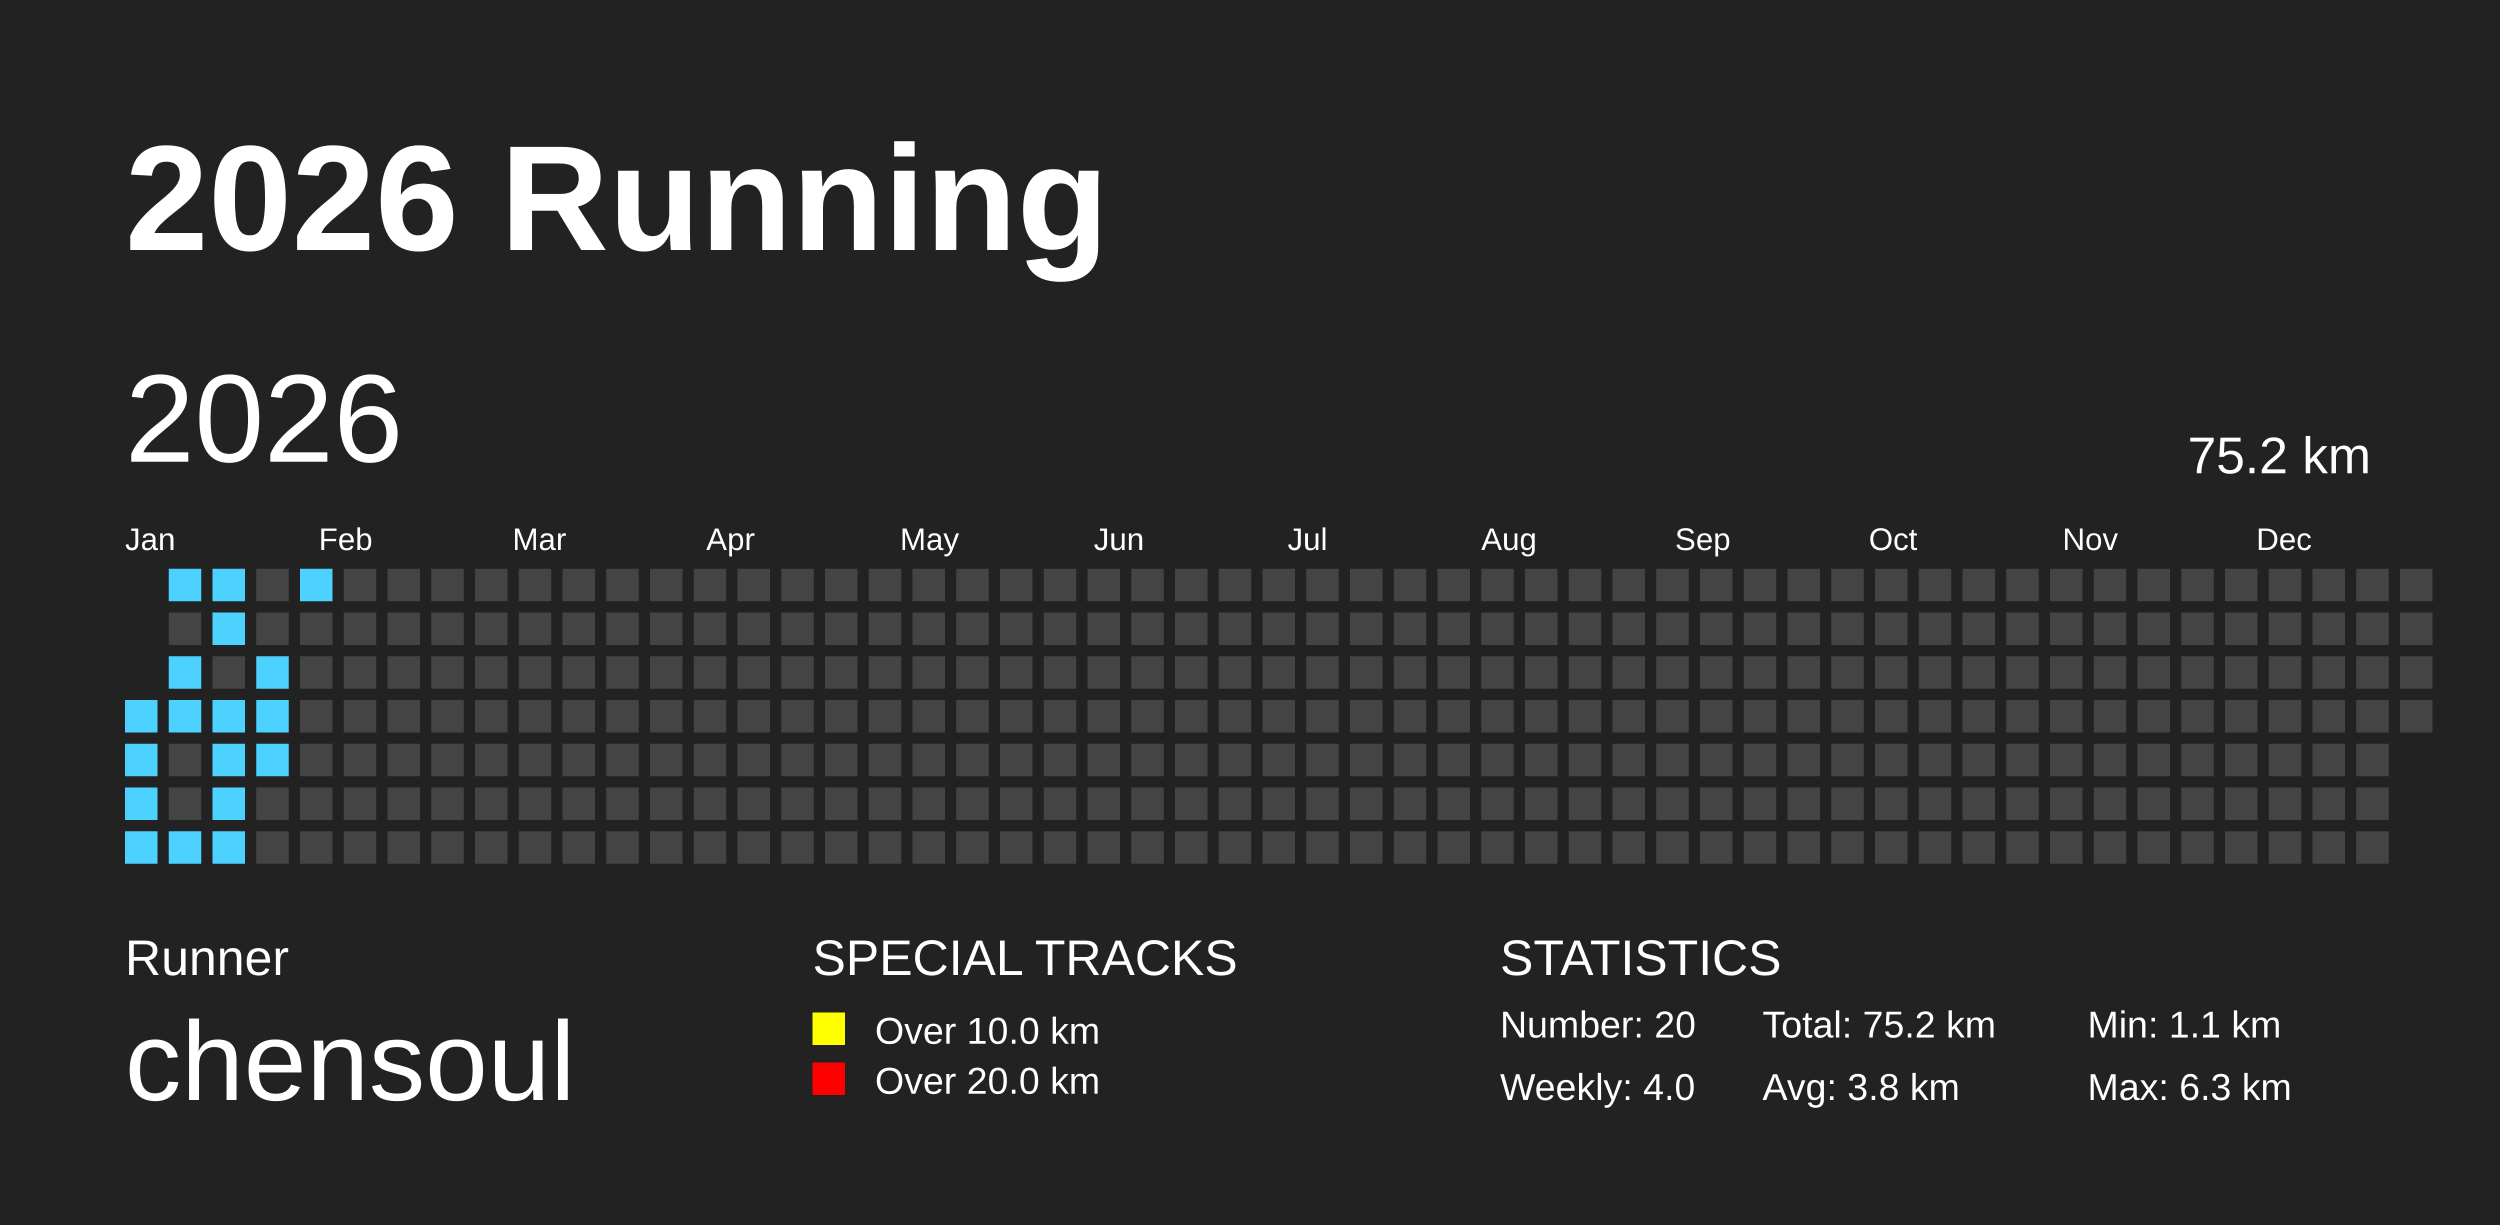
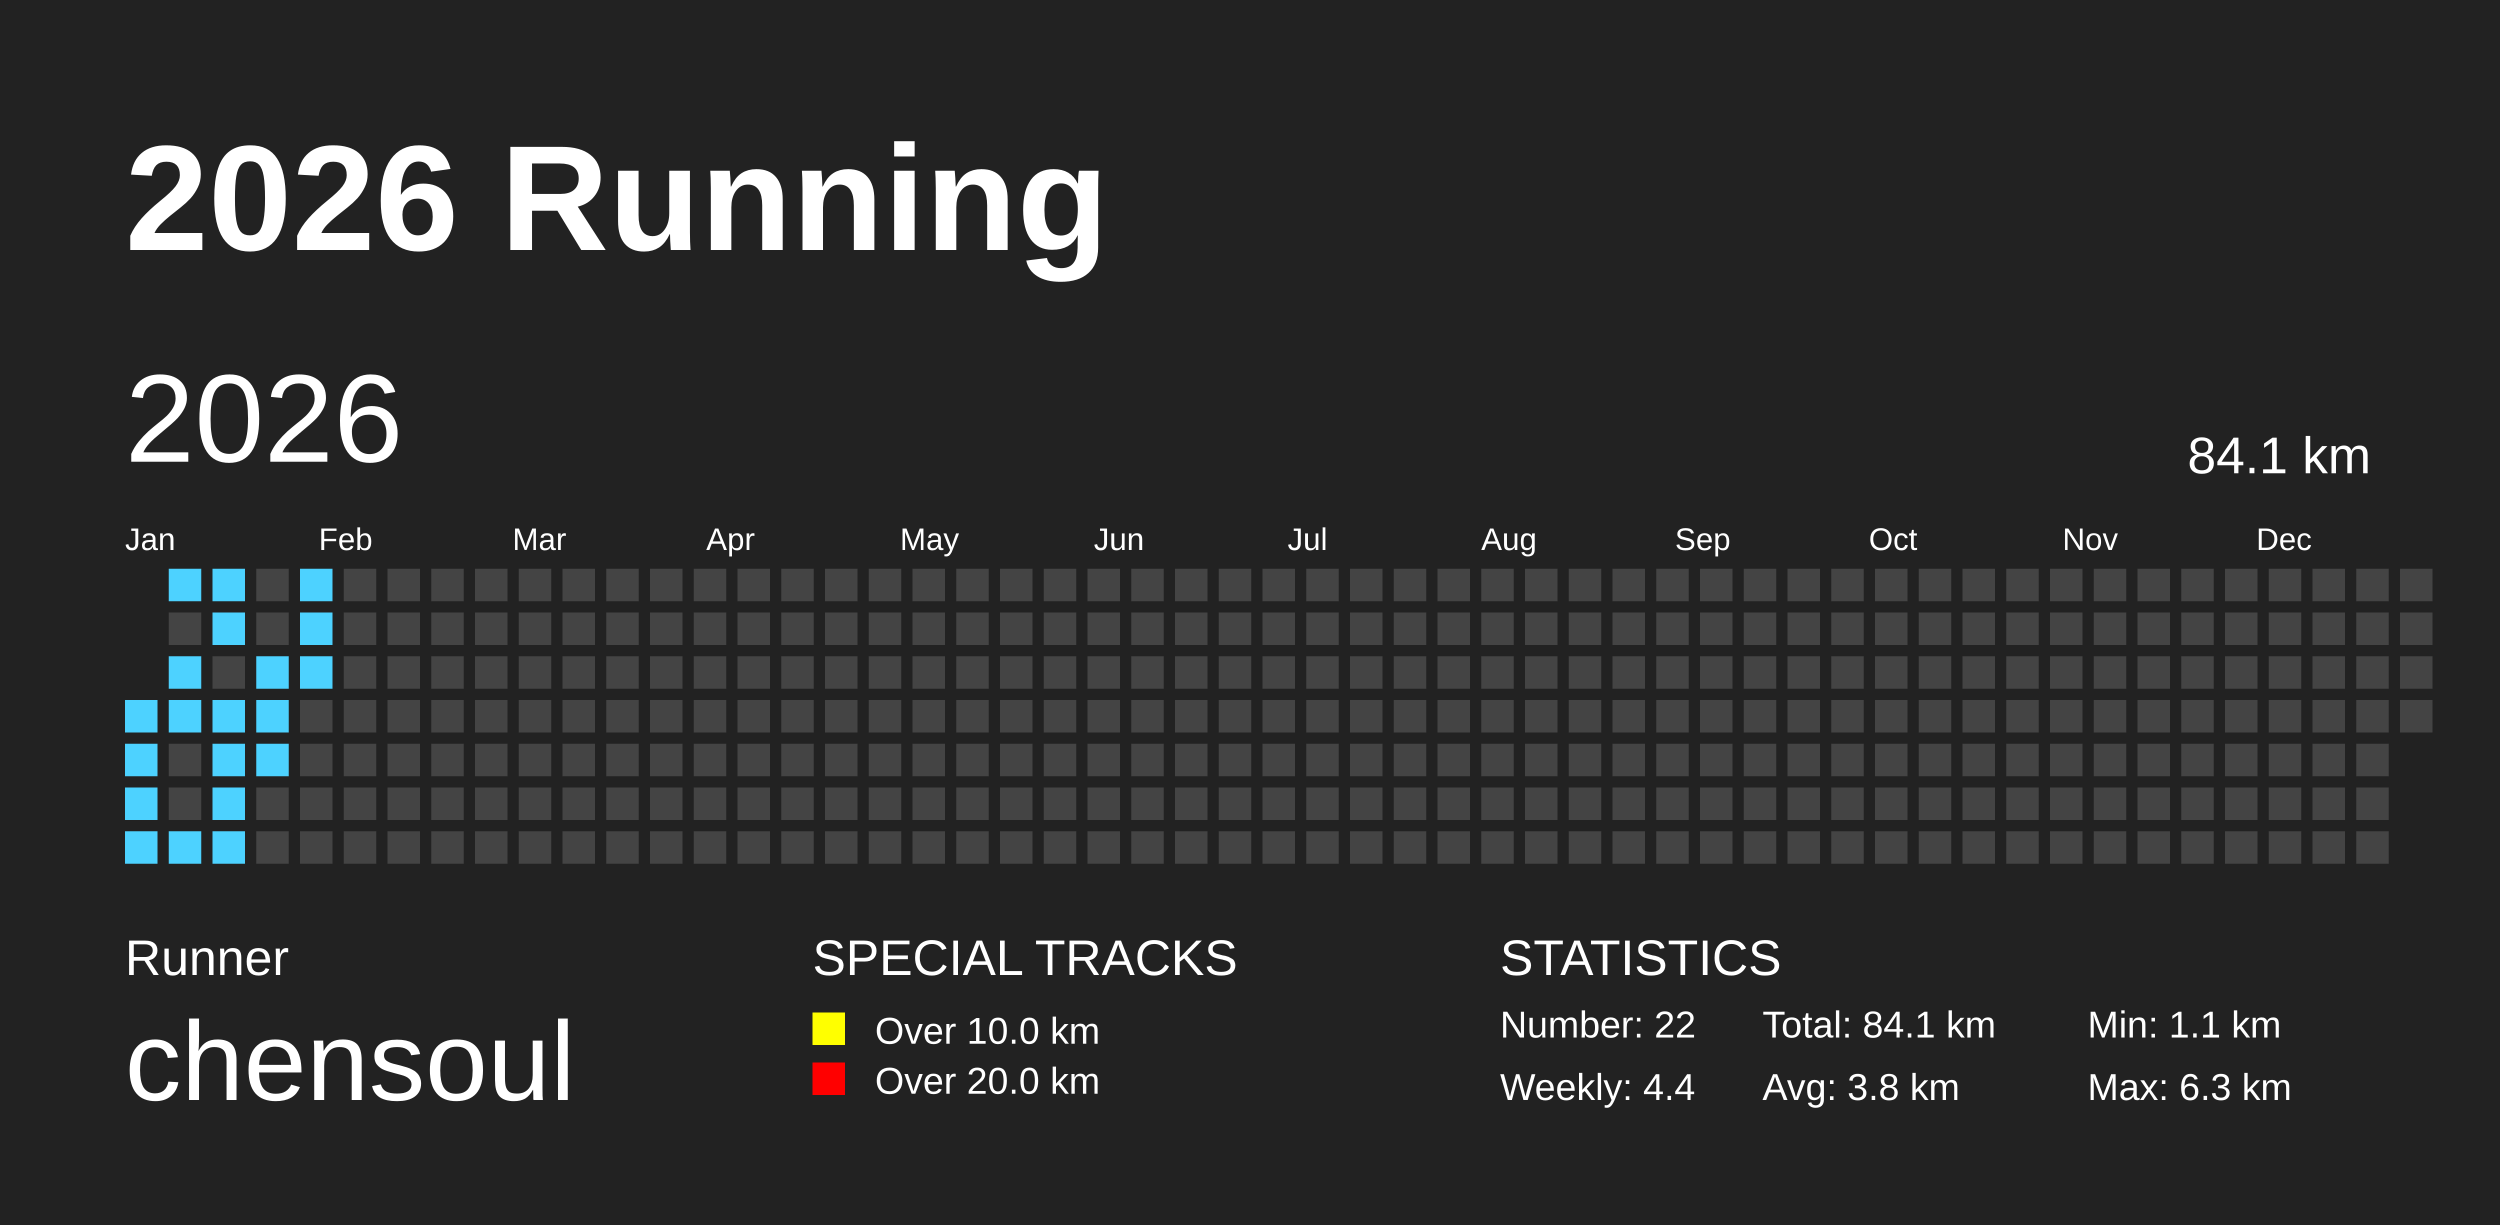
<svg xmlns="http://www.w3.org/2000/svg" baseProfile="full" height="98mm" version="1.1" viewBox="0,0,200,98" width="200mm">
  <defs />
  <rect fill="#222222" height="98" width="200" x="0" y="0" />
  <text fill="#FFFFFF" style="font-size:12px; font-family:Arial; font-weight:bold;" x="10" y="20">2026 Running</text>
  <text fill="#FFFFFF" style="font-size:4px; font-family:Arial" x="10" y="78">Runner</text>
  <text fill="#FFFFFF" style="font-size:9px; font-family:Arial" x="10" y="88">chensoul</text>
  <text fill="#FFFFFF" style="font-size:4px; font-family:Arial" x="65" y="78">SPECIAL TRACKS</text>
  <rect fill="yellow" height="2.6" width="2.6" x="65" y="81" />
  <text fill="#FFFFFF" style="font-size:3px; font-family:Arial" x="70" y="83.5">Over 10.0 km</text>
  <rect fill="red" height="2.6" width="2.6" x="65" y="85" />
  <text fill="#FFFFFF" style="font-size:3px; font-family:Arial" x="70" y="87.5">Over 20.0 km</text>
  <text fill="#FFFFFF" style="font-size:4px; font-family:Arial" x="120" y="78">STATISTICS</text>
-   <text fill="#FFFFFF" style="font-size:3px; font-family:Arial" x="120" y="83">Number: 20</text>
-   <text fill="#FFFFFF" style="font-size:3px; font-family:Arial" x="120" y="88">Weekly: 4.0</text>
-   <text fill="#FFFFFF" style="font-size:3px; font-family:Arial" x="141" y="83">Total: 75.2 km</text>
+   <text fill="#FFFFFF" style="font-size:3px; font-family:Arial" x="120" y="83">Number: 22</text>
+   <text fill="#FFFFFF" style="font-size:3px; font-family:Arial" x="120" y="88">Weekly: 4.4</text>
+   <text fill="#FFFFFF" style="font-size:3px; font-family:Arial" x="141" y="83">Total: 84.1 km</text>
  <text fill="#FFFFFF" style="font-size:3px; font-family:Arial" x="141" y="88">Avg: 3.8 km</text>
  <text fill="#FFFFFF" style="font-size:3px; font-family:Arial" x="167" y="83">Min: 1.1 km</text>
  <text fill="#FFFFFF" style="font-size:3px; font-family:Arial" x="167" y="88">Max: 6.3 km</text>
  <text dominant-baseline="hanging" fill="#FFFFFF" style="font-size:10.0px; font-family:Arial;" x="10" y="30">2026</text>
-   <text dominant-baseline="hanging" fill="#FFFFFF" style="font-size:4.125px; font-family:Arial;" x="175" y="35">75.2 km</text>
+   <text dominant-baseline="hanging" fill="#FFFFFF" style="font-size:4.125px; font-family:Arial;" x="175" y="35">84.1 km</text>
  <text fill="#FFFFFF" style="font-size:2.5px; font-family:Arial" x="10.0" y="44">Jan</text>
  <text fill="#FFFFFF" style="font-size:2.5px; font-family:Arial" x="25.5" y="44">Feb</text>
  <text fill="#FFFFFF" style="font-size:2.5px; font-family:Arial" x="41.0" y="44">Mar</text>
  <text fill="#FFFFFF" style="font-size:2.5px; font-family:Arial" x="56.5" y="44">Apr</text>
  <text fill="#FFFFFF" style="font-size:2.5px; font-family:Arial" x="72.0" y="44">May</text>
  <text fill="#FFFFFF" style="font-size:2.5px; font-family:Arial" x="87.5" y="44">Jun</text>
  <text fill="#FFFFFF" style="font-size:2.5px; font-family:Arial" x="103.0" y="44">Jul</text>
  <text fill="#FFFFFF" style="font-size:2.5px; font-family:Arial" x="118.5" y="44">Aug</text>
  <text fill="#FFFFFF" style="font-size:2.5px; font-family:Arial" x="134.0" y="44">Sep</text>
  <text fill="#FFFFFF" style="font-size:2.5px; font-family:Arial" x="149.5" y="44">Oct</text>
  <text fill="#FFFFFF" style="font-size:2.5px; font-family:Arial" x="165.0" y="44">Nov</text>
  <text fill="#FFFFFF" style="font-size:2.5px; font-family:Arial" x="180.5" y="44">Dec</text>
  <rect fill="#4DD2FF" height="2.6" width="2.6" x="10.0" y="56.0" />
  <rect fill="#4DD2FF" height="2.6" width="2.6" x="10.0" y="59.5" />
  <rect fill="#4DD2FF" height="2.6" width="2.6" x="10.0" y="63.0" />
  <rect fill="#4DD2FF" height="2.6" width="2.6" x="10.0" y="66.5" />
  <rect fill="#4DD2FF" height="2.6" width="2.6" x="13.5" y="45.5" />
  <rect fill="#444444" height="2.6" width="2.6" x="13.5" y="49.0" />
  <rect fill="#4DD2FF" height="2.6" width="2.6" x="13.5" y="52.5" />
  <rect fill="#4DD2FF" height="2.6" width="2.6" x="13.5" y="56.0" />
  <rect fill="#444444" height="2.6" width="2.6" x="13.5" y="59.5" />
  <rect fill="#444444" height="2.6" width="2.6" x="13.5" y="63.0" />
  <rect fill="#4DD2FF" height="2.6" width="2.6" x="13.5" y="66.5" />
  <rect fill="#4DD2FF" height="2.6" width="2.6" x="17.0" y="45.5" />
  <rect fill="#4DD2FF" height="2.6" width="2.6" x="17.0" y="49.0" />
  <rect fill="#444444" height="2.6" width="2.6" x="17.0" y="52.5" />
  <rect fill="#4DD2FF" height="2.6" width="2.6" x="17.0" y="56.0" />
  <rect fill="#4DD2FF" height="2.6" width="2.6" x="17.0" y="59.5" />
  <rect fill="#4DD2FF" height="2.6" width="2.6" x="17.0" y="63.0" />
  <rect fill="#4DD2FF" height="2.6" width="2.6" x="17.0" y="66.5" />
  <rect fill="#444444" height="2.6" width="2.6" x="20.5" y="45.5" />
  <rect fill="#444444" height="2.6" width="2.6" x="20.5" y="49.0" />
  <rect fill="#4DD2FF" height="2.6" width="2.6" x="20.5" y="52.5" />
  <rect fill="#4DD2FF" height="2.6" width="2.6" x="20.5" y="56.0" />
  <rect fill="#4DD2FF" height="2.6" width="2.6" x="20.5" y="59.5" />
  <rect fill="#444444" height="2.6" width="2.6" x="20.5" y="63.0" />
  <rect fill="#444444" height="2.6" width="2.6" x="20.5" y="66.5" />
  <rect fill="#4DD2FF" height="2.6" width="2.6" x="24.0" y="45.5" />
-   <rect fill="#444444" height="2.6" width="2.6" x="24.0" y="49.0" />
-   <rect fill="#444444" height="2.6" width="2.6" x="24.0" y="52.5" />
+   <rect fill="#4DD2FF" height="2.6" width="2.6" x="24.0" y="49.0" />
+   <rect fill="#4DD2FF" height="2.6" width="2.6" x="24.0" y="52.5" />
  <rect fill="#444444" height="2.6" width="2.6" x="24.0" y="56.0" />
  <rect fill="#444444" height="2.6" width="2.6" x="24.0" y="59.5" />
  <rect fill="#444444" height="2.6" width="2.6" x="24.0" y="63.0" />
  <rect fill="#444444" height="2.6" width="2.6" x="24.0" y="66.5" />
  <rect fill="#444444" height="2.6" width="2.6" x="27.5" y="45.5" />
  <rect fill="#444444" height="2.6" width="2.6" x="27.5" y="49.0" />
  <rect fill="#444444" height="2.6" width="2.6" x="27.5" y="52.5" />
  <rect fill="#444444" height="2.6" width="2.6" x="27.5" y="56.0" />
  <rect fill="#444444" height="2.6" width="2.6" x="27.5" y="59.5" />
  <rect fill="#444444" height="2.6" width="2.6" x="27.5" y="63.0" />
  <rect fill="#444444" height="2.6" width="2.6" x="27.5" y="66.5" />
  <rect fill="#444444" height="2.6" width="2.6" x="31.0" y="45.5" />
  <rect fill="#444444" height="2.6" width="2.6" x="31.0" y="49.0" />
  <rect fill="#444444" height="2.6" width="2.6" x="31.0" y="52.5" />
  <rect fill="#444444" height="2.6" width="2.6" x="31.0" y="56.0" />
  <rect fill="#444444" height="2.6" width="2.6" x="31.0" y="59.5" />
  <rect fill="#444444" height="2.6" width="2.6" x="31.0" y="63.0" />
  <rect fill="#444444" height="2.6" width="2.6" x="31.0" y="66.5" />
  <rect fill="#444444" height="2.6" width="2.6" x="34.5" y="45.5" />
  <rect fill="#444444" height="2.6" width="2.6" x="34.5" y="49.0" />
  <rect fill="#444444" height="2.6" width="2.6" x="34.5" y="52.5" />
  <rect fill="#444444" height="2.6" width="2.6" x="34.5" y="56.0" />
  <rect fill="#444444" height="2.6" width="2.6" x="34.5" y="59.5" />
  <rect fill="#444444" height="2.6" width="2.6" x="34.5" y="63.0" />
  <rect fill="#444444" height="2.6" width="2.6" x="34.5" y="66.5" />
  <rect fill="#444444" height="2.6" width="2.6" x="38.0" y="45.5" />
  <rect fill="#444444" height="2.6" width="2.6" x="38.0" y="49.0" />
  <rect fill="#444444" height="2.6" width="2.6" x="38.0" y="52.5" />
  <rect fill="#444444" height="2.6" width="2.6" x="38.0" y="56.0" />
  <rect fill="#444444" height="2.6" width="2.6" x="38.0" y="59.5" />
  <rect fill="#444444" height="2.6" width="2.6" x="38.0" y="63.0" />
  <rect fill="#444444" height="2.6" width="2.6" x="38.0" y="66.5" />
  <rect fill="#444444" height="2.6" width="2.6" x="41.5" y="45.5" />
  <rect fill="#444444" height="2.6" width="2.6" x="41.5" y="49.0" />
  <rect fill="#444444" height="2.6" width="2.6" x="41.5" y="52.5" />
  <rect fill="#444444" height="2.6" width="2.6" x="41.5" y="56.0" />
  <rect fill="#444444" height="2.6" width="2.6" x="41.5" y="59.5" />
  <rect fill="#444444" height="2.6" width="2.6" x="41.5" y="63.0" />
  <rect fill="#444444" height="2.6" width="2.6" x="41.5" y="66.5" />
  <rect fill="#444444" height="2.6" width="2.6" x="45.0" y="45.5" />
  <rect fill="#444444" height="2.6" width="2.6" x="45.0" y="49.0" />
  <rect fill="#444444" height="2.6" width="2.6" x="45.0" y="52.5" />
  <rect fill="#444444" height="2.6" width="2.6" x="45.0" y="56.0" />
  <rect fill="#444444" height="2.6" width="2.6" x="45.0" y="59.5" />
  <rect fill="#444444" height="2.6" width="2.6" x="45.0" y="63.0" />
  <rect fill="#444444" height="2.6" width="2.6" x="45.0" y="66.5" />
  <rect fill="#444444" height="2.6" width="2.6" x="48.5" y="45.5" />
  <rect fill="#444444" height="2.6" width="2.6" x="48.5" y="49.0" />
  <rect fill="#444444" height="2.6" width="2.6" x="48.5" y="52.5" />
  <rect fill="#444444" height="2.6" width="2.6" x="48.5" y="56.0" />
  <rect fill="#444444" height="2.6" width="2.6" x="48.5" y="59.5" />
  <rect fill="#444444" height="2.6" width="2.6" x="48.5" y="63.0" />
  <rect fill="#444444" height="2.6" width="2.6" x="48.5" y="66.5" />
  <rect fill="#444444" height="2.6" width="2.6" x="52.0" y="45.5" />
  <rect fill="#444444" height="2.6" width="2.6" x="52.0" y="49.0" />
  <rect fill="#444444" height="2.6" width="2.6" x="52.0" y="52.5" />
  <rect fill="#444444" height="2.6" width="2.6" x="52.0" y="56.0" />
  <rect fill="#444444" height="2.6" width="2.6" x="52.0" y="59.5" />
  <rect fill="#444444" height="2.6" width="2.6" x="52.0" y="63.0" />
  <rect fill="#444444" height="2.6" width="2.6" x="52.0" y="66.5" />
  <rect fill="#444444" height="2.6" width="2.6" x="55.5" y="45.5" />
  <rect fill="#444444" height="2.6" width="2.6" x="55.5" y="49.0" />
  <rect fill="#444444" height="2.6" width="2.6" x="55.5" y="52.5" />
  <rect fill="#444444" height="2.6" width="2.6" x="55.5" y="56.0" />
  <rect fill="#444444" height="2.6" width="2.6" x="55.5" y="59.5" />
  <rect fill="#444444" height="2.6" width="2.6" x="55.5" y="63.0" />
  <rect fill="#444444" height="2.6" width="2.6" x="55.5" y="66.5" />
  <rect fill="#444444" height="2.6" width="2.6" x="59.0" y="45.5" />
  <rect fill="#444444" height="2.6" width="2.6" x="59.0" y="49.0" />
  <rect fill="#444444" height="2.6" width="2.6" x="59.0" y="52.5" />
  <rect fill="#444444" height="2.6" width="2.6" x="59.0" y="56.0" />
  <rect fill="#444444" height="2.6" width="2.6" x="59.0" y="59.5" />
  <rect fill="#444444" height="2.6" width="2.6" x="59.0" y="63.0" />
  <rect fill="#444444" height="2.6" width="2.6" x="59.0" y="66.5" />
  <rect fill="#444444" height="2.6" width="2.6" x="62.5" y="45.5" />
  <rect fill="#444444" height="2.6" width="2.6" x="62.5" y="49.0" />
  <rect fill="#444444" height="2.6" width="2.6" x="62.5" y="52.5" />
  <rect fill="#444444" height="2.6" width="2.6" x="62.5" y="56.0" />
  <rect fill="#444444" height="2.6" width="2.6" x="62.5" y="59.5" />
  <rect fill="#444444" height="2.6" width="2.6" x="62.5" y="63.0" />
  <rect fill="#444444" height="2.6" width="2.6" x="62.5" y="66.5" />
  <rect fill="#444444" height="2.6" width="2.6" x="66.0" y="45.5" />
  <rect fill="#444444" height="2.6" width="2.6" x="66.0" y="49.0" />
  <rect fill="#444444" height="2.6" width="2.6" x="66.0" y="52.5" />
  <rect fill="#444444" height="2.6" width="2.6" x="66.0" y="56.0" />
  <rect fill="#444444" height="2.6" width="2.6" x="66.0" y="59.5" />
  <rect fill="#444444" height="2.6" width="2.6" x="66.0" y="63.0" />
  <rect fill="#444444" height="2.6" width="2.6" x="66.0" y="66.5" />
  <rect fill="#444444" height="2.6" width="2.6" x="69.5" y="45.5" />
  <rect fill="#444444" height="2.6" width="2.6" x="69.5" y="49.0" />
  <rect fill="#444444" height="2.6" width="2.6" x="69.5" y="52.5" />
  <rect fill="#444444" height="2.6" width="2.6" x="69.5" y="56.0" />
  <rect fill="#444444" height="2.6" width="2.6" x="69.5" y="59.5" />
  <rect fill="#444444" height="2.6" width="2.6" x="69.5" y="63.0" />
  <rect fill="#444444" height="2.6" width="2.6" x="69.5" y="66.5" />
  <rect fill="#444444" height="2.6" width="2.6" x="73.0" y="45.5" />
  <rect fill="#444444" height="2.6" width="2.6" x="73.0" y="49.0" />
  <rect fill="#444444" height="2.6" width="2.6" x="73.0" y="52.5" />
  <rect fill="#444444" height="2.6" width="2.6" x="73.0" y="56.0" />
  <rect fill="#444444" height="2.6" width="2.6" x="73.0" y="59.5" />
  <rect fill="#444444" height="2.6" width="2.6" x="73.0" y="63.0" />
  <rect fill="#444444" height="2.6" width="2.6" x="73.0" y="66.5" />
  <rect fill="#444444" height="2.6" width="2.6" x="76.5" y="45.5" />
  <rect fill="#444444" height="2.6" width="2.6" x="76.5" y="49.0" />
  <rect fill="#444444" height="2.6" width="2.6" x="76.5" y="52.5" />
  <rect fill="#444444" height="2.6" width="2.6" x="76.5" y="56.0" />
  <rect fill="#444444" height="2.6" width="2.6" x="76.5" y="59.5" />
  <rect fill="#444444" height="2.6" width="2.6" x="76.5" y="63.0" />
  <rect fill="#444444" height="2.6" width="2.6" x="76.5" y="66.5" />
  <rect fill="#444444" height="2.6" width="2.6" x="80.0" y="45.5" />
  <rect fill="#444444" height="2.6" width="2.6" x="80.0" y="49.0" />
  <rect fill="#444444" height="2.6" width="2.6" x="80.0" y="52.5" />
  <rect fill="#444444" height="2.6" width="2.6" x="80.0" y="56.0" />
  <rect fill="#444444" height="2.6" width="2.6" x="80.0" y="59.5" />
  <rect fill="#444444" height="2.6" width="2.6" x="80.0" y="63.0" />
  <rect fill="#444444" height="2.6" width="2.6" x="80.0" y="66.5" />
  <rect fill="#444444" height="2.6" width="2.6" x="83.5" y="45.5" />
  <rect fill="#444444" height="2.6" width="2.6" x="83.5" y="49.0" />
  <rect fill="#444444" height="2.6" width="2.6" x="83.5" y="52.5" />
  <rect fill="#444444" height="2.6" width="2.6" x="83.5" y="56.0" />
  <rect fill="#444444" height="2.6" width="2.6" x="83.5" y="59.5" />
  <rect fill="#444444" height="2.6" width="2.6" x="83.5" y="63.0" />
  <rect fill="#444444" height="2.6" width="2.6" x="83.5" y="66.5" />
  <rect fill="#444444" height="2.6" width="2.6" x="87.0" y="45.5" />
  <rect fill="#444444" height="2.6" width="2.6" x="87.0" y="49.0" />
  <rect fill="#444444" height="2.6" width="2.6" x="87.0" y="52.5" />
  <rect fill="#444444" height="2.6" width="2.6" x="87.0" y="56.0" />
  <rect fill="#444444" height="2.6" width="2.6" x="87.0" y="59.5" />
  <rect fill="#444444" height="2.6" width="2.6" x="87.0" y="63.0" />
  <rect fill="#444444" height="2.6" width="2.6" x="87.0" y="66.5" />
  <rect fill="#444444" height="2.6" width="2.6" x="90.5" y="45.5" />
  <rect fill="#444444" height="2.6" width="2.6" x="90.5" y="49.0" />
  <rect fill="#444444" height="2.6" width="2.6" x="90.5" y="52.5" />
  <rect fill="#444444" height="2.6" width="2.6" x="90.5" y="56.0" />
  <rect fill="#444444" height="2.6" width="2.6" x="90.5" y="59.5" />
  <rect fill="#444444" height="2.6" width="2.6" x="90.5" y="63.0" />
  <rect fill="#444444" height="2.6" width="2.6" x="90.5" y="66.5" />
  <rect fill="#444444" height="2.6" width="2.6" x="94.0" y="45.5" />
  <rect fill="#444444" height="2.6" width="2.6" x="94.0" y="49.0" />
  <rect fill="#444444" height="2.6" width="2.6" x="94.0" y="52.5" />
  <rect fill="#444444" height="2.6" width="2.6" x="94.0" y="56.0" />
  <rect fill="#444444" height="2.6" width="2.6" x="94.0" y="59.5" />
  <rect fill="#444444" height="2.6" width="2.6" x="94.0" y="63.0" />
  <rect fill="#444444" height="2.6" width="2.6" x="94.0" y="66.5" />
  <rect fill="#444444" height="2.6" width="2.6" x="97.5" y="45.5" />
  <rect fill="#444444" height="2.6" width="2.6" x="97.5" y="49.0" />
  <rect fill="#444444" height="2.6" width="2.6" x="97.5" y="52.5" />
  <rect fill="#444444" height="2.6" width="2.6" x="97.5" y="56.0" />
  <rect fill="#444444" height="2.6" width="2.6" x="97.5" y="59.5" />
  <rect fill="#444444" height="2.6" width="2.6" x="97.5" y="63.0" />
  <rect fill="#444444" height="2.6" width="2.6" x="97.5" y="66.5" />
  <rect fill="#444444" height="2.6" width="2.6" x="101.0" y="45.5" />
  <rect fill="#444444" height="2.6" width="2.6" x="101.0" y="49.0" />
  <rect fill="#444444" height="2.6" width="2.6" x="101.0" y="52.5" />
  <rect fill="#444444" height="2.6" width="2.6" x="101.0" y="56.0" />
  <rect fill="#444444" height="2.6" width="2.6" x="101.0" y="59.5" />
  <rect fill="#444444" height="2.6" width="2.6" x="101.0" y="63.0" />
  <rect fill="#444444" height="2.6" width="2.6" x="101.0" y="66.5" />
  <rect fill="#444444" height="2.6" width="2.6" x="104.5" y="45.5" />
  <rect fill="#444444" height="2.6" width="2.6" x="104.5" y="49.0" />
  <rect fill="#444444" height="2.6" width="2.6" x="104.5" y="52.5" />
  <rect fill="#444444" height="2.6" width="2.6" x="104.5" y="56.0" />
  <rect fill="#444444" height="2.6" width="2.6" x="104.5" y="59.5" />
  <rect fill="#444444" height="2.6" width="2.6" x="104.5" y="63.0" />
  <rect fill="#444444" height="2.6" width="2.6" x="104.5" y="66.5" />
  <rect fill="#444444" height="2.6" width="2.6" x="108.0" y="45.5" />
  <rect fill="#444444" height="2.6" width="2.6" x="108.0" y="49.0" />
  <rect fill="#444444" height="2.6" width="2.6" x="108.0" y="52.5" />
  <rect fill="#444444" height="2.6" width="2.6" x="108.0" y="56.0" />
  <rect fill="#444444" height="2.6" width="2.6" x="108.0" y="59.5" />
  <rect fill="#444444" height="2.6" width="2.6" x="108.0" y="63.0" />
  <rect fill="#444444" height="2.6" width="2.6" x="108.0" y="66.5" />
  <rect fill="#444444" height="2.6" width="2.6" x="111.5" y="45.5" />
  <rect fill="#444444" height="2.6" width="2.6" x="111.5" y="49.0" />
  <rect fill="#444444" height="2.6" width="2.6" x="111.5" y="52.5" />
  <rect fill="#444444" height="2.6" width="2.6" x="111.5" y="56.0" />
  <rect fill="#444444" height="2.6" width="2.6" x="111.5" y="59.5" />
  <rect fill="#444444" height="2.6" width="2.6" x="111.5" y="63.0" />
  <rect fill="#444444" height="2.6" width="2.6" x="111.5" y="66.5" />
  <rect fill="#444444" height="2.6" width="2.6" x="115.0" y="45.5" />
  <rect fill="#444444" height="2.6" width="2.6" x="115.0" y="49.0" />
  <rect fill="#444444" height="2.6" width="2.6" x="115.0" y="52.5" />
  <rect fill="#444444" height="2.6" width="2.6" x="115.0" y="56.0" />
  <rect fill="#444444" height="2.6" width="2.6" x="115.0" y="59.5" />
  <rect fill="#444444" height="2.6" width="2.6" x="115.0" y="63.0" />
  <rect fill="#444444" height="2.6" width="2.6" x="115.0" y="66.5" />
  <rect fill="#444444" height="2.6" width="2.6" x="118.5" y="45.5" />
  <rect fill="#444444" height="2.6" width="2.6" x="118.5" y="49.0" />
  <rect fill="#444444" height="2.6" width="2.6" x="118.5" y="52.5" />
  <rect fill="#444444" height="2.6" width="2.6" x="118.5" y="56.0" />
  <rect fill="#444444" height="2.6" width="2.6" x="118.5" y="59.5" />
  <rect fill="#444444" height="2.6" width="2.6" x="118.5" y="63.0" />
  <rect fill="#444444" height="2.6" width="2.6" x="118.5" y="66.5" />
  <rect fill="#444444" height="2.6" width="2.6" x="122.0" y="45.5" />
  <rect fill="#444444" height="2.6" width="2.6" x="122.0" y="49.0" />
  <rect fill="#444444" height="2.6" width="2.6" x="122.0" y="52.5" />
  <rect fill="#444444" height="2.6" width="2.6" x="122.0" y="56.0" />
  <rect fill="#444444" height="2.6" width="2.6" x="122.0" y="59.5" />
  <rect fill="#444444" height="2.6" width="2.6" x="122.0" y="63.0" />
  <rect fill="#444444" height="2.6" width="2.6" x="122.0" y="66.5" />
  <rect fill="#444444" height="2.6" width="2.6" x="125.5" y="45.5" />
  <rect fill="#444444" height="2.6" width="2.6" x="125.5" y="49.0" />
  <rect fill="#444444" height="2.6" width="2.6" x="125.5" y="52.5" />
  <rect fill="#444444" height="2.6" width="2.6" x="125.5" y="56.0" />
  <rect fill="#444444" height="2.6" width="2.6" x="125.5" y="59.5" />
  <rect fill="#444444" height="2.6" width="2.6" x="125.5" y="63.0" />
  <rect fill="#444444" height="2.6" width="2.6" x="125.5" y="66.5" />
  <rect fill="#444444" height="2.6" width="2.6" x="129.0" y="45.5" />
  <rect fill="#444444" height="2.6" width="2.6" x="129.0" y="49.0" />
  <rect fill="#444444" height="2.6" width="2.6" x="129.0" y="52.5" />
  <rect fill="#444444" height="2.6" width="2.6" x="129.0" y="56.0" />
  <rect fill="#444444" height="2.6" width="2.6" x="129.0" y="59.5" />
  <rect fill="#444444" height="2.6" width="2.6" x="129.0" y="63.0" />
  <rect fill="#444444" height="2.6" width="2.6" x="129.0" y="66.5" />
  <rect fill="#444444" height="2.6" width="2.6" x="132.5" y="45.5" />
  <rect fill="#444444" height="2.6" width="2.6" x="132.5" y="49.0" />
  <rect fill="#444444" height="2.6" width="2.6" x="132.5" y="52.5" />
  <rect fill="#444444" height="2.6" width="2.6" x="132.5" y="56.0" />
  <rect fill="#444444" height="2.6" width="2.6" x="132.5" y="59.5" />
  <rect fill="#444444" height="2.6" width="2.6" x="132.5" y="63.0" />
  <rect fill="#444444" height="2.6" width="2.6" x="132.5" y="66.5" />
  <rect fill="#444444" height="2.6" width="2.6" x="136.0" y="45.5" />
  <rect fill="#444444" height="2.6" width="2.6" x="136.0" y="49.0" />
  <rect fill="#444444" height="2.6" width="2.6" x="136.0" y="52.5" />
  <rect fill="#444444" height="2.6" width="2.6" x="136.0" y="56.0" />
  <rect fill="#444444" height="2.6" width="2.6" x="136.0" y="59.5" />
  <rect fill="#444444" height="2.6" width="2.6" x="136.0" y="63.0" />
  <rect fill="#444444" height="2.6" width="2.6" x="136.0" y="66.5" />
  <rect fill="#444444" height="2.6" width="2.6" x="139.5" y="45.5" />
  <rect fill="#444444" height="2.6" width="2.6" x="139.5" y="49.0" />
  <rect fill="#444444" height="2.6" width="2.6" x="139.5" y="52.5" />
  <rect fill="#444444" height="2.6" width="2.6" x="139.5" y="56.0" />
  <rect fill="#444444" height="2.6" width="2.6" x="139.5" y="59.5" />
  <rect fill="#444444" height="2.6" width="2.6" x="139.5" y="63.0" />
  <rect fill="#444444" height="2.6" width="2.6" x="139.5" y="66.5" />
  <rect fill="#444444" height="2.6" width="2.6" x="143.0" y="45.5" />
  <rect fill="#444444" height="2.6" width="2.6" x="143.0" y="49.0" />
  <rect fill="#444444" height="2.6" width="2.6" x="143.0" y="52.5" />
  <rect fill="#444444" height="2.6" width="2.6" x="143.0" y="56.0" />
  <rect fill="#444444" height="2.6" width="2.6" x="143.0" y="59.5" />
  <rect fill="#444444" height="2.6" width="2.6" x="143.0" y="63.0" />
  <rect fill="#444444" height="2.6" width="2.6" x="143.0" y="66.5" />
  <rect fill="#444444" height="2.6" width="2.6" x="146.5" y="45.5" />
  <rect fill="#444444" height="2.6" width="2.6" x="146.5" y="49.0" />
  <rect fill="#444444" height="2.6" width="2.6" x="146.5" y="52.5" />
  <rect fill="#444444" height="2.6" width="2.6" x="146.5" y="56.0" />
  <rect fill="#444444" height="2.6" width="2.6" x="146.5" y="59.5" />
  <rect fill="#444444" height="2.6" width="2.6" x="146.5" y="63.0" />
  <rect fill="#444444" height="2.6" width="2.6" x="146.5" y="66.5" />
  <rect fill="#444444" height="2.6" width="2.6" x="150.0" y="45.5" />
  <rect fill="#444444" height="2.6" width="2.6" x="150.0" y="49.0" />
  <rect fill="#444444" height="2.6" width="2.6" x="150.0" y="52.5" />
  <rect fill="#444444" height="2.6" width="2.6" x="150.0" y="56.0" />
  <rect fill="#444444" height="2.6" width="2.6" x="150.0" y="59.5" />
  <rect fill="#444444" height="2.6" width="2.6" x="150.0" y="63.0" />
  <rect fill="#444444" height="2.6" width="2.6" x="150.0" y="66.5" />
  <rect fill="#444444" height="2.6" width="2.6" x="153.5" y="45.5" />
  <rect fill="#444444" height="2.6" width="2.6" x="153.5" y="49.0" />
  <rect fill="#444444" height="2.6" width="2.6" x="153.5" y="52.5" />
  <rect fill="#444444" height="2.6" width="2.6" x="153.5" y="56.0" />
  <rect fill="#444444" height="2.6" width="2.6" x="153.5" y="59.5" />
  <rect fill="#444444" height="2.6" width="2.6" x="153.5" y="63.0" />
  <rect fill="#444444" height="2.6" width="2.6" x="153.5" y="66.5" />
  <rect fill="#444444" height="2.6" width="2.6" x="157.0" y="45.5" />
  <rect fill="#444444" height="2.6" width="2.6" x="157.0" y="49.0" />
  <rect fill="#444444" height="2.6" width="2.6" x="157.0" y="52.5" />
  <rect fill="#444444" height="2.6" width="2.6" x="157.0" y="56.0" />
  <rect fill="#444444" height="2.6" width="2.6" x="157.0" y="59.5" />
  <rect fill="#444444" height="2.6" width="2.6" x="157.0" y="63.0" />
  <rect fill="#444444" height="2.6" width="2.6" x="157.0" y="66.5" />
  <rect fill="#444444" height="2.6" width="2.6" x="160.5" y="45.5" />
  <rect fill="#444444" height="2.6" width="2.6" x="160.5" y="49.0" />
  <rect fill="#444444" height="2.6" width="2.6" x="160.5" y="52.5" />
  <rect fill="#444444" height="2.6" width="2.6" x="160.5" y="56.0" />
  <rect fill="#444444" height="2.6" width="2.6" x="160.5" y="59.5" />
  <rect fill="#444444" height="2.6" width="2.6" x="160.5" y="63.0" />
  <rect fill="#444444" height="2.6" width="2.6" x="160.5" y="66.5" />
  <rect fill="#444444" height="2.6" width="2.6" x="164.0" y="45.5" />
  <rect fill="#444444" height="2.6" width="2.6" x="164.0" y="49.0" />
  <rect fill="#444444" height="2.6" width="2.6" x="164.0" y="52.5" />
  <rect fill="#444444" height="2.6" width="2.6" x="164.0" y="56.0" />
  <rect fill="#444444" height="2.6" width="2.6" x="164.0" y="59.5" />
  <rect fill="#444444" height="2.6" width="2.6" x="164.0" y="63.0" />
  <rect fill="#444444" height="2.6" width="2.6" x="164.0" y="66.5" />
  <rect fill="#444444" height="2.6" width="2.6" x="167.5" y="45.5" />
  <rect fill="#444444" height="2.6" width="2.6" x="167.5" y="49.0" />
  <rect fill="#444444" height="2.6" width="2.6" x="167.5" y="52.5" />
  <rect fill="#444444" height="2.6" width="2.6" x="167.5" y="56.0" />
  <rect fill="#444444" height="2.6" width="2.6" x="167.5" y="59.5" />
  <rect fill="#444444" height="2.6" width="2.6" x="167.5" y="63.0" />
  <rect fill="#444444" height="2.6" width="2.6" x="167.5" y="66.5" />
  <rect fill="#444444" height="2.6" width="2.6" x="171.0" y="45.5" />
  <rect fill="#444444" height="2.6" width="2.6" x="171.0" y="49.0" />
  <rect fill="#444444" height="2.6" width="2.6" x="171.0" y="52.5" />
  <rect fill="#444444" height="2.6" width="2.6" x="171.0" y="56.0" />
  <rect fill="#444444" height="2.6" width="2.6" x="171.0" y="59.5" />
  <rect fill="#444444" height="2.6" width="2.6" x="171.0" y="63.0" />
  <rect fill="#444444" height="2.6" width="2.6" x="171.0" y="66.5" />
  <rect fill="#444444" height="2.6" width="2.6" x="174.5" y="45.5" />
  <rect fill="#444444" height="2.6" width="2.6" x="174.5" y="49.0" />
  <rect fill="#444444" height="2.6" width="2.6" x="174.5" y="52.5" />
  <rect fill="#444444" height="2.6" width="2.6" x="174.5" y="56.0" />
  <rect fill="#444444" height="2.6" width="2.6" x="174.5" y="59.5" />
  <rect fill="#444444" height="2.6" width="2.6" x="174.5" y="63.0" />
  <rect fill="#444444" height="2.6" width="2.6" x="174.5" y="66.5" />
  <rect fill="#444444" height="2.6" width="2.6" x="178.0" y="45.5" />
  <rect fill="#444444" height="2.6" width="2.6" x="178.0" y="49.0" />
  <rect fill="#444444" height="2.6" width="2.6" x="178.0" y="52.5" />
  <rect fill="#444444" height="2.6" width="2.6" x="178.0" y="56.0" />
  <rect fill="#444444" height="2.6" width="2.6" x="178.0" y="59.5" />
  <rect fill="#444444" height="2.6" width="2.6" x="178.0" y="63.0" />
  <rect fill="#444444" height="2.6" width="2.6" x="178.0" y="66.5" />
  <rect fill="#444444" height="2.6" width="2.6" x="181.5" y="45.5" />
  <rect fill="#444444" height="2.6" width="2.6" x="181.5" y="49.0" />
  <rect fill="#444444" height="2.6" width="2.6" x="181.5" y="52.5" />
  <rect fill="#444444" height="2.6" width="2.6" x="181.5" y="56.0" />
  <rect fill="#444444" height="2.6" width="2.6" x="181.5" y="59.5" />
  <rect fill="#444444" height="2.6" width="2.6" x="181.5" y="63.0" />
  <rect fill="#444444" height="2.6" width="2.6" x="181.5" y="66.5" />
  <rect fill="#444444" height="2.6" width="2.6" x="185.0" y="45.5" />
  <rect fill="#444444" height="2.6" width="2.6" x="185.0" y="49.0" />
  <rect fill="#444444" height="2.6" width="2.6" x="185.0" y="52.5" />
  <rect fill="#444444" height="2.6" width="2.6" x="185.0" y="56.0" />
  <rect fill="#444444" height="2.6" width="2.6" x="185.0" y="59.5" />
  <rect fill="#444444" height="2.6" width="2.6" x="185.0" y="63.0" />
  <rect fill="#444444" height="2.6" width="2.6" x="185.0" y="66.5" />
  <rect fill="#444444" height="2.6" width="2.6" x="188.5" y="45.5" />
  <rect fill="#444444" height="2.6" width="2.6" x="188.5" y="49.0" />
  <rect fill="#444444" height="2.6" width="2.6" x="188.5" y="52.5" />
  <rect fill="#444444" height="2.6" width="2.6" x="188.5" y="56.0" />
  <rect fill="#444444" height="2.6" width="2.6" x="188.5" y="59.5" />
  <rect fill="#444444" height="2.6" width="2.6" x="188.5" y="63.0" />
  <rect fill="#444444" height="2.6" width="2.6" x="188.5" y="66.5" />
  <rect fill="#444444" height="2.6" width="2.6" x="192.0" y="45.5" />
  <rect fill="#444444" height="2.6" width="2.6" x="192.0" y="49.0" />
  <rect fill="#444444" height="2.6" width="2.6" x="192.0" y="52.5" />
  <rect fill="#444444" height="2.6" width="2.6" x="192.0" y="56.0" />
</svg>
